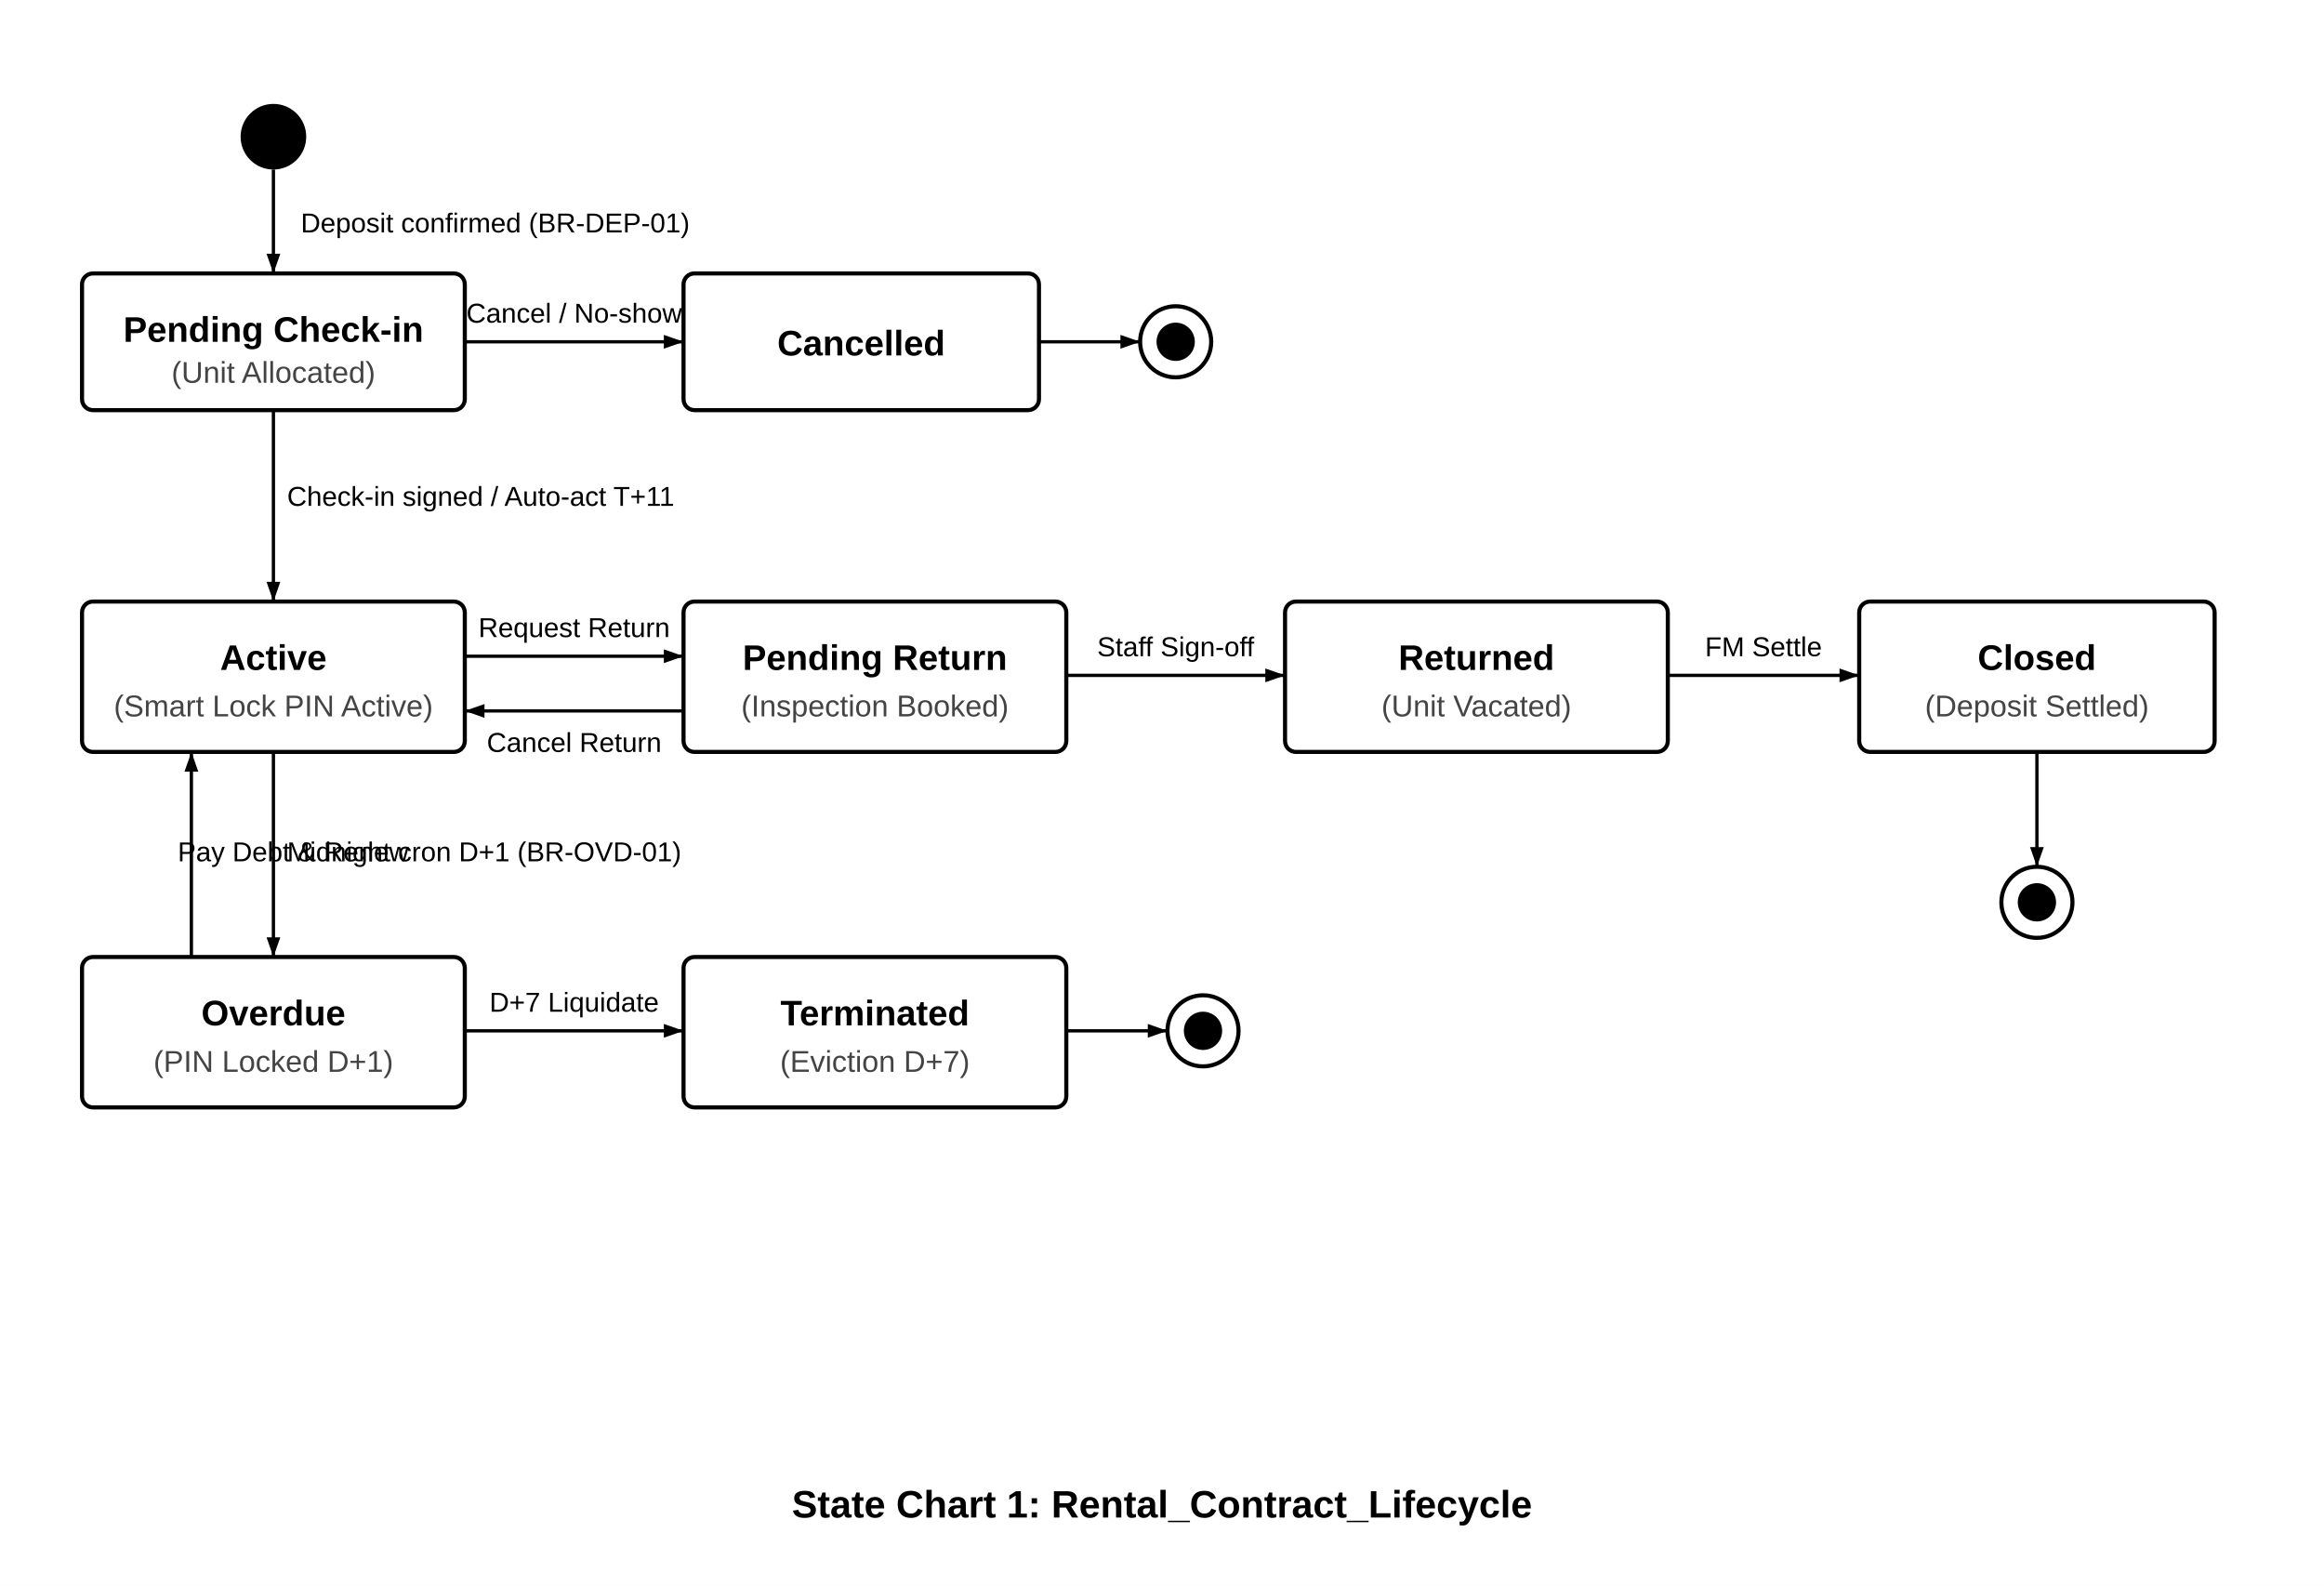
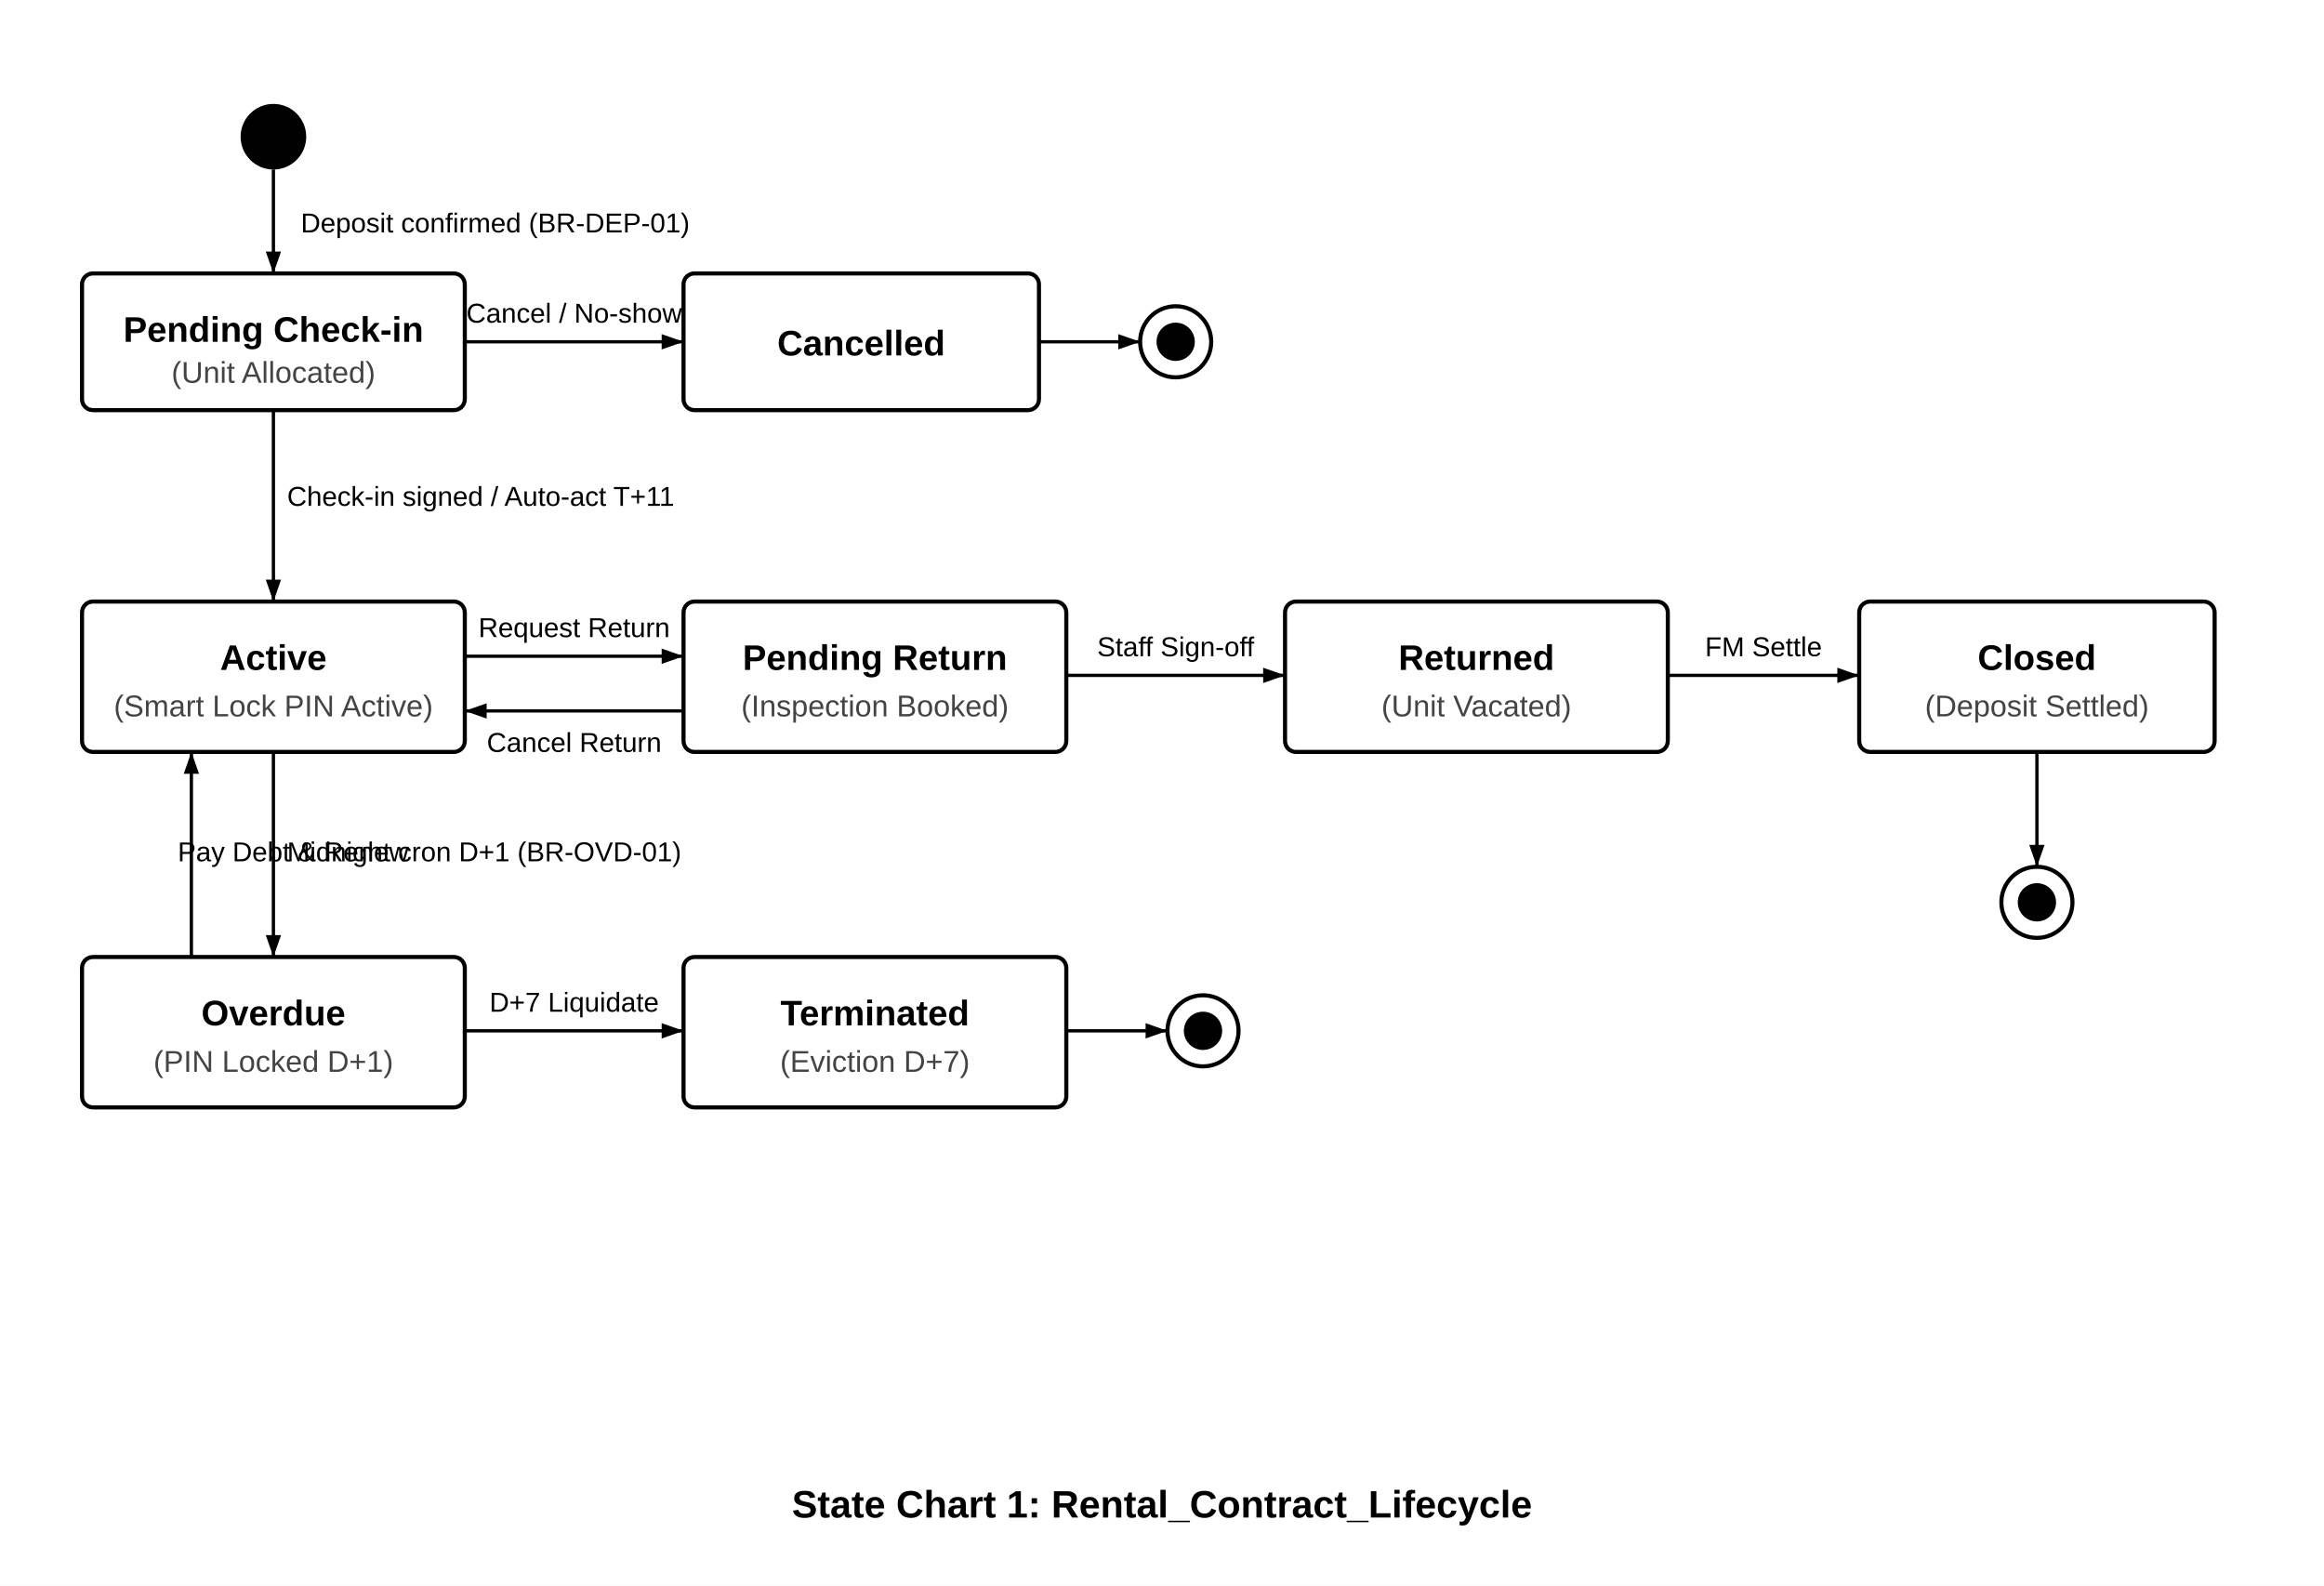
<svg xmlns="http://www.w3.org/2000/svg" viewBox="0 0 850 580" width="850" height="580">
  <style>
    .state-title { font-family: Arial, sans-serif; font-size: 13px; font-weight: bold; text-anchor: middle; fill: #000000; }
    .state-desc { font-family: Arial, sans-serif; font-size: 11px; text-anchor: middle; fill: #444444; }
    .edge-label { font-family: Arial, sans-serif; font-size: 10px; fill: #000000; text-anchor: middle; }
    .edge-label-start { font-family: Arial, sans-serif; font-size: 10px; fill: #000000; text-anchor: start; }
    .caption { font-family: Arial, sans-serif; font-size: 14px; font-weight: bold; text-anchor: middle; fill: #000000; }
  </style>
  <defs>
-     <marker id="arrow" viewBox="0 0 10 10" refX="10" refY="5" markerWidth="6" markerHeight="6" orient="auto-start-reverse">
+     <marker id="arrow" viewBox="0 0 10 10" refX="10" refY="5" markerWidth="8" markerHeight="8" orient="auto" markerUnits="userSpaceOnUse">
      <path d="M 0 1.5 L 10 5 L 0 8.5 z" fill="#000000" />
    </marker>
  </defs>
  <rect width="850" height="580" fill="#ffffff" />
  <circle cx="100" cy="50" r="12" fill="#000000" />
  <path d="M 100 62 L 100 100" stroke="#000000" stroke-width="1.2" fill="none" marker-end="url(#arrow)" />
  <text x="110" y="85" class="edge-label-start">Deposit confirmed (BR-DEP-01)</text>
  <rect x="30" y="100" width="140" height="50" rx="4" ry="4" stroke="#000000" stroke-width="1.5" fill="#ffffff" />
  <text x="100" y="125" class="state-title">Pending Check-in</text>
  <text x="100" y="140" class="state-desc">(Unit Allocated)</text>
  <rect x="250" y="100" width="130" height="50" rx="4" ry="4" stroke="#000000" stroke-width="1.5" fill="#ffffff" />
  <text x="315" y="130" class="state-title">Cancelled</text>
  <path d="M 170 125 L 250 125" stroke="#000000" stroke-width="1.2" fill="none" marker-end="url(#arrow)" />
  <text x="210" y="118" class="edge-label">Cancel / No-show</text>
  <rect x="30" y="220" width="140" height="55" rx="4" ry="4" stroke="#000000" stroke-width="1.5" fill="#ffffff" />
  <text x="100" y="245" class="state-title">Active</text>
  <text x="100" y="262" class="state-desc">(Smart Lock PIN Active)</text>
  <path d="M 100 150 L 100 220" stroke="#000000" stroke-width="1.2" fill="none" marker-end="url(#arrow)" />
  <text x="105" y="185" class="edge-label-start">Check-in signed / Auto-act T+11</text>
  <rect x="250" y="220" width="140" height="55" rx="4" ry="4" stroke="#000000" stroke-width="1.5" fill="#ffffff" />
  <text x="320" y="245" class="state-title">Pending Return</text>
  <text x="320" y="262" class="state-desc">(Inspection Booked)</text>
  <path d="M 170 240 L 250 240" stroke="#000000" stroke-width="1.2" fill="none" marker-end="url(#arrow)" />
  <text x="210" y="233" class="edge-label">Request Return</text>
  <path d="M 250 260 L 170 260" stroke="#000000" stroke-width="1.2" fill="none" marker-end="url(#arrow)" />
  <text x="210" y="275" class="edge-label">Cancel Return</text>
  <rect x="30" y="350" width="140" height="55" rx="4" ry="4" stroke="#000000" stroke-width="1.5" fill="#ffffff" />
  <text x="100" y="375" class="state-title">Overdue</text>
  <text x="100" y="392" class="state-desc">(PIN Locked D+1)</text>
  <path d="M 100 275 L 100 350" stroke="#000000" stroke-width="1.2" fill="none" marker-end="url(#arrow)" />
  <text x="105" y="315" class="edge-label-start">Midnight cron D+1 (BR-OVD-01)</text>
  <path d="M 70 350 L 70 275" stroke="#000000" stroke-width="1.2" fill="none" marker-end="url(#arrow)" />
  <text x="65" y="315" class="edge-label-start">Pay Debt &amp; Renew</text>
  <rect x="470" y="220" width="140" height="55" rx="4" ry="4" stroke="#000000" stroke-width="1.5" fill="#ffffff" />
  <text x="540" y="245" class="state-title">Returned</text>
  <text x="540" y="262" class="state-desc">(Unit Vacated)</text>
  <path d="M 390 247 L 470 247" stroke="#000000" stroke-width="1.2" fill="none" marker-end="url(#arrow)" />
  <text x="430" y="240" class="edge-label">Staff Sign-off</text>
  <rect x="680" y="220" width="130" height="55" rx="4" ry="4" stroke="#000000" stroke-width="1.5" fill="#ffffff" />
  <text x="745" y="245" class="state-title">Closed</text>
  <text x="745" y="262" class="state-desc">(Deposit Settled)</text>
  <path d="M 610 247 L 680 247" stroke="#000000" stroke-width="1.2" fill="none" marker-end="url(#arrow)" />
  <text x="645" y="240" class="edge-label">FM Settle</text>
  <rect x="250" y="350" width="140" height="55" rx="4" ry="4" stroke="#000000" stroke-width="1.5" fill="#ffffff" />
  <text x="320" y="375" class="state-title">Terminated</text>
  <text x="320" y="392" class="state-desc">(Eviction D+7)</text>
  <path d="M 170 377 L 250 377" stroke="#000000" stroke-width="1.2" fill="none" marker-end="url(#arrow)" />
  <text x="210" y="370" class="edge-label">D+7 Liquidate</text>
  <circle cx="430" cy="125" r="13" stroke="#000000" stroke-width="1.5" fill="#ffffff" />
  <circle cx="430" cy="125" r="7" fill="#000000" />
  <path d="M 380 125 L 417 125" stroke="#000000" stroke-width="1.2" fill="none" marker-end="url(#arrow)" />
  <circle cx="440" cy="377" r="13" stroke="#000000" stroke-width="1.5" fill="#ffffff" />
  <circle cx="440" cy="377" r="7" fill="#000000" />
  <path d="M 390 377 L 427 377" stroke="#000000" stroke-width="1.2" fill="none" marker-end="url(#arrow)" />
  <circle cx="745" cy="330" r="13" stroke="#000000" stroke-width="1.5" fill="#ffffff" />
  <circle cx="745" cy="330" r="7" fill="#000000" />
  <path d="M 745 275 L 745 317" stroke="#000000" stroke-width="1.2" fill="none" marker-end="url(#arrow)" />
  <text x="425" y="555" class="caption">State Chart 1: Rental_Contract_Lifecycle</text>
</svg>
